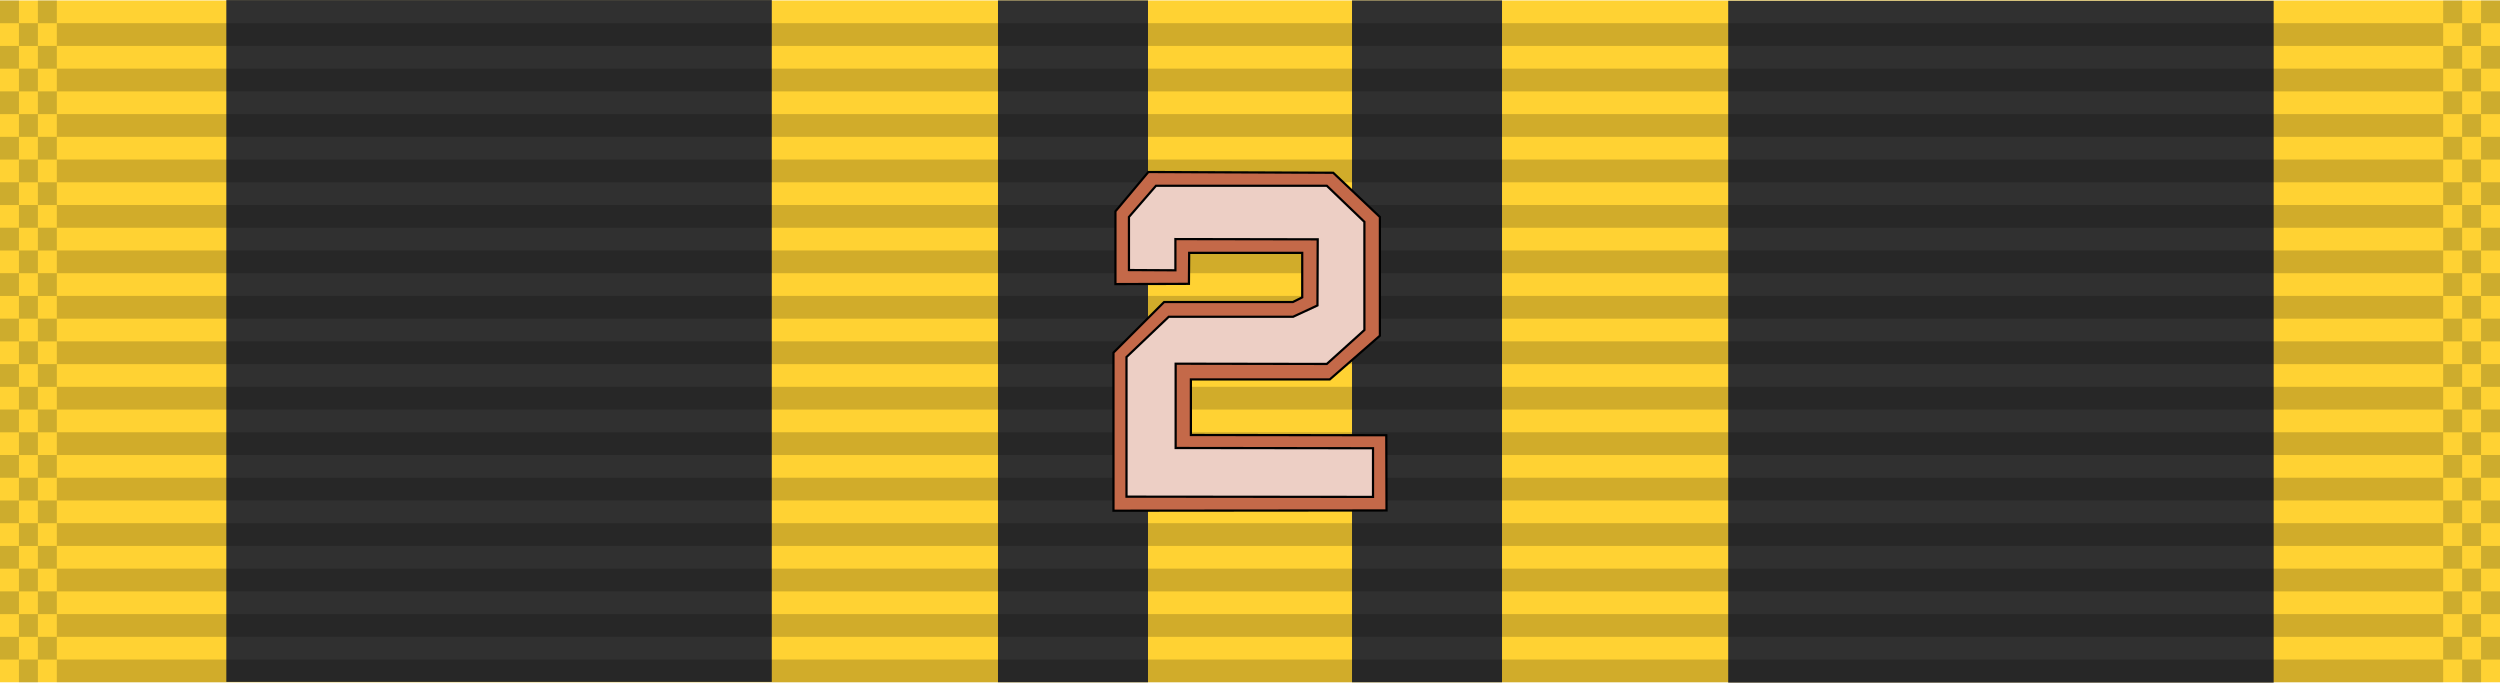
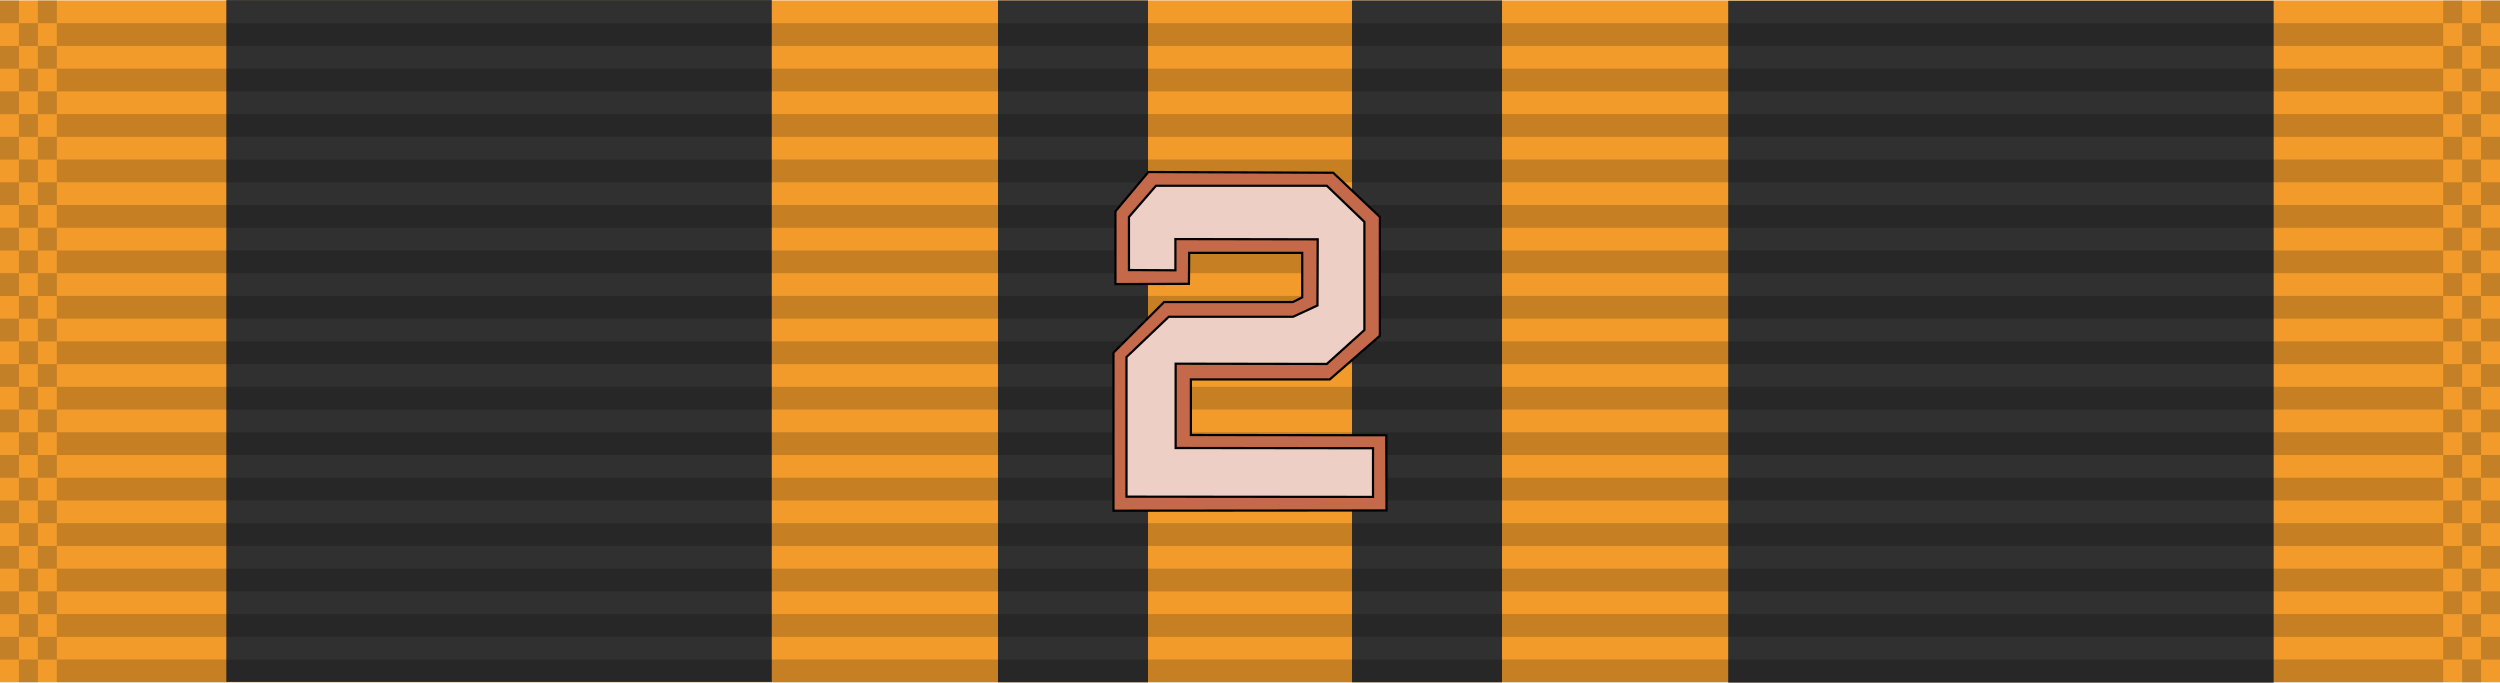
<svg xmlns="http://www.w3.org/2000/svg" xmlns:xlink="http://www.w3.org/1999/xlink" width="132" height="36.047" version="1.1" id="svg1" xml:space="preserve">
  <defs id="defs1">
    <pattern patternUnits="userSpaceOnUse" width="3.78" height="35.906" patternTransform="scale(1)" preserveAspectRatio="xMidYMid" id="pattern4" style="fill:#000000">
      <g id="g4">
        <rect style="opacity:0.3;vector-effect:non-scaling-stroke;fill:none;fill-opacity:1;stroke:none;stroke-width:0.453;stroke-linecap:round;stroke-linejoin:round;stroke-opacity:1;-inkscape-stroke:hairline" id="rect3" width="3.78" height="35.906" x="0" y="0" />
        <rect style="opacity:0.3;vector-effect:non-scaling-stroke;fill:#000000;fill-opacity:1;stroke:none;stroke-width:0.249;stroke-linecap:round;stroke-linejoin:round;stroke-opacity:1;-inkscape-stroke:hairline" id="rect4" width="3.78" height="1.89" x="0" y="1.89" />
        <rect style="opacity:0.3;vector-effect:non-scaling-stroke;fill:#000000;fill-opacity:1;stroke:none;stroke-width:0.249;stroke-linecap:round;stroke-linejoin:round;stroke-opacity:1;-inkscape-stroke:hairline" id="rect4-7" width="3.78" height="1.89" x="0" y="5.669" />
        <rect style="opacity:0.3;vector-effect:non-scaling-stroke;fill:#000000;fill-opacity:1;stroke:none;stroke-width:0.249;stroke-linecap:round;stroke-linejoin:round;stroke-opacity:1;-inkscape-stroke:hairline" id="rect4-1" width="3.78" height="1.89" x="0" y="9.449" />
        <rect style="opacity:0.3;vector-effect:non-scaling-stroke;fill:#000000;fill-opacity:1;stroke:none;stroke-width:0.249;stroke-linecap:round;stroke-linejoin:round;stroke-opacity:1;-inkscape-stroke:hairline" id="rect4-7-3" width="3.78" height="1.89" x="0" y="13.228" />
        <rect style="opacity:0.3;vector-effect:non-scaling-stroke;fill:#000000;fill-opacity:1;stroke:none;stroke-width:0.249;stroke-linecap:round;stroke-linejoin:round;stroke-opacity:1;-inkscape-stroke:hairline" id="rect4-13" width="3.78" height="1.89" x="0" y="17.008" />
        <rect style="opacity:0.3;vector-effect:non-scaling-stroke;fill:#000000;fill-opacity:1;stroke:none;stroke-width:0.249;stroke-linecap:round;stroke-linejoin:round;stroke-opacity:1;-inkscape-stroke:hairline" id="rect4-7-7" width="3.78" height="1.89" x="0" y="20.787" />
        <rect style="opacity:0.3;vector-effect:non-scaling-stroke;fill:#000000;fill-opacity:1;stroke:none;stroke-width:0.249;stroke-linecap:round;stroke-linejoin:round;stroke-opacity:1;-inkscape-stroke:hairline" id="rect4-1-8" width="3.78" height="1.89" x="0" y="24.567" />
        <rect style="opacity:0.3;vector-effect:non-scaling-stroke;fill:#000000;fill-opacity:1;stroke:none;stroke-width:0.249;stroke-linecap:round;stroke-linejoin:round;stroke-opacity:1;-inkscape-stroke:hairline" id="rect4-7-3-8" width="3.78" height="1.89" x="0" y="28.346" />
        <rect style="opacity:0.3;vector-effect:non-scaling-stroke;fill:#000000;fill-opacity:1;stroke:none;stroke-width:0.249;stroke-linecap:round;stroke-linejoin:round;stroke-opacity:1;-inkscape-stroke:hairline" id="rect4-7-3-8-4" width="3.78" height="1.89" x="0" y="32.126" />
      </g>
    </pattern>
    <meshgradient id="meshgradient32" gradientUnits="userSpaceOnUse" x="0.5" y="0.5">
      <meshrow id="meshrow32">
        <meshpatch id="meshpatch32">
          <stop path="c 40.946,0  81.892,0  122.838,0" style="stop-color:#ffffff;stop-opacity:1" id="stop32" />
          <stop path="c 0,50.786  0,101.573  0,152.359" style="stop-color:#c46949;stop-opacity:1" id="stop33" />
          <stop path="c -40.946,0  -81.892,0  -122.838,0" style="stop-color:#ffffff;stop-opacity:1" id="stop34" />
          <stop path="c 0,-50.786  0,-101.573  1.42109e-14,-152.359" style="stop-color:#c46949;stop-opacity:1" id="stop35" />
        </meshpatch>
      </meshrow>
    </meshgradient>
  </defs>
-   <rect fill="#2350E6" width="132" height="36" id="rect1" style="fill:#ffd233;fill-opacity:1;stroke:none;stroke-width:0.603" x="0" y="0.024" />
+   <rect fill="#2350E6" width="132" height="36" id="rect1" style="fill:#f29b2b;fill-opacity:1;stroke:none;stroke-width:0.603" x="0" y="0.024" />
  <g id="g2" transform="translate(-0.04966927,-0.00473595)">
    <rect style="vector-effect:non-scaling-stroke;fill:#303030;fill-opacity:1;stroke:none;stroke-width:0.747;stroke-linecap:round;stroke-linejoin:round;-inkscape-stroke:hairline" id="rect2-9" width="28.8" height="36" x="12" y="0.009" />
    <rect style="vector-effect:non-scaling-stroke;fill:#303030;fill-opacity:1;stroke:none;stroke-width:0.747;stroke-linecap:round;stroke-linejoin:round;-inkscape-stroke:hairline" id="rect2-9-4" width="28.8" height="36" x="91.299" y="0.047" />
  </g>
  <g id="g1" transform="matrix(1,0,0,0.9752727,-0.1063337,0.4456762)">
    <rect style="vector-effect:non-scaling-stroke;fill:#303030;fill-opacity:1;stroke:none;stroke-width:0.397;stroke-linecap:round;stroke-linejoin:round;-inkscape-stroke:hairline" id="rect2-9-1" width="7.92" height="36.913" x="52.8" y="-0.433" />
    <rect style="vector-effect:non-scaling-stroke;fill:#303030;fill-opacity:1;stroke:none;stroke-width:0.397;stroke-linecap:round;stroke-linejoin:round;-inkscape-stroke:hairline" id="rect2-9-1-1" width="7.92" height="36.913" x="71.493" y="-0.433" />
  </g>
  <g id="g9" transform="translate(-2.8913199e-5,44.97637)">
    <g transform="matrix(3.607732,0,0,3.779529,-271.2352,-691.3447)" id="g5723-7" clip-path="none" style="display:inline" mask="none">
      <rect id="use5371-0" y="171.342" x="76.013" height="0.318" width="34.925" style="fill:#000000;fill-opacity:0.18;stroke:none;stroke-width:0.856" />
      <use height="100%" width="100%" x="0" y="0" xlink:href="#use5371-0" transform="translate(0,0.635)" id="use5680-3" />
      <use height="100%" width="100%" x="0" y="0" xlink:href="#use5371-0" transform="translate(0,1.27)" id="use5682-2" />
      <use height="100%" width="100%" x="0" y="0" xlink:href="#use5371-0" transform="translate(0,1.905)" id="use5684-2" />
      <use height="100%" width="100%" x="0" y="0" xlink:href="#use5371-0" transform="translate(0,2.54)" id="use5686-1" />
      <use height="100%" width="100%" x="0" y="0" xlink:href="#use5371-0" transform="translate(0,3.175)" id="use5688-6" />
      <use height="100%" width="100%" x="0" y="0" xlink:href="#use5371-0" transform="translate(0,3.81)" id="use5690-2" />
      <use height="100%" width="100%" x="0" y="0" xlink:href="#use5371-0" transform="translate(0,4.445)" id="use5692-2" />
      <use height="100%" width="100%" x="0" y="0" xlink:href="#use5371-0" transform="translate(0,5.08)" id="use5694-8" />
      <use height="100%" width="100%" x="0" y="0" xlink:href="#use5371-0" transform="translate(0,5.715)" id="use5696-2" />
      <use height="100%" width="100%" x="0" y="0" xlink:href="#use5371-0" transform="translate(0,6.35)" id="use5698-8" />
      <use height="100%" width="100%" x="0" y="0" xlink:href="#use5371-0" transform="translate(0,6.985)" id="use5700-2" />
      <use height="100%" width="100%" x="0" y="0" xlink:href="#use5371-0" transform="translate(0,7.62)" id="use5702-1" />
      <use height="100%" width="100%" x="0" y="0" xlink:href="#use5371-0" transform="translate(0,8.255)" id="use5704-5" />
      <use height="100%" width="100%" x="0" y="0" xlink:href="#use5371-0" transform="translate(0,8.89)" id="use5706-7" />
    </g>
    <g transform="matrix(3.779529,0,0,3.779529,-259.8995,-590.2967)" id="g6302-4" clip-path="none" style="display:inline" mask="none">
      <rect style="opacity:1;fill:#001215;fill-opacity:0.196;stroke:none;stroke-width:0.025;stroke-miterlimit:4;stroke-dasharray:none;stroke-dashoffset:0;stroke-opacity:1" id="rect6165-8" width="0.265" height="0.318" x="68.765" y="144.289" />
      <use height="100%" width="100%" x="0" y="0" xlink:href="#rect6165-8" transform="translate(0,0.635)" id="use6169-2" />
      <use height="100%" width="100%" x="0" y="0" xlink:href="#rect6165-8" transform="translate(0,1.27)" id="use6171-5" />
      <use height="100%" width="100%" x="0" y="0" xlink:href="#rect6165-8" transform="translate(0,1.905)" id="use6173-6" />
      <use height="100%" width="100%" x="0" y="0" xlink:href="#rect6165-8" transform="translate(0,2.54)" id="use6175-8" />
      <use height="100%" width="100%" x="0" y="0" xlink:href="#rect6165-8" transform="translate(0,3.175)" id="use6177-1" />
      <use height="100%" width="100%" x="0" y="0" xlink:href="#rect6165-8" transform="translate(0,3.81)" id="use6179-7" />
      <use height="100%" width="100%" x="0" y="0" xlink:href="#rect6165-8" transform="translate(0,4.445)" id="use6181-1" />
      <use height="100%" width="100%" x="0" y="0" xlink:href="#rect6165-8" transform="translate(0,5.08)" id="use6183-3" />
      <use height="100%" width="100%" x="0" y="0" xlink:href="#rect6165-8" transform="translate(0,5.715)" id="use6185-3" />
      <use height="100%" width="100%" x="0" y="0" xlink:href="#rect6165-8" transform="translate(0,6.35)" id="use6187-9" />
      <use height="100%" width="100%" x="0" y="0" xlink:href="#rect6165-8" transform="translate(0,6.985)" id="use6189-6" />
      <use height="100%" width="100%" x="0" y="0" xlink:href="#rect6165-8" transform="translate(0,7.62)" id="use6191-2" />
      <use height="100%" width="100%" x="0" y="0" xlink:href="#rect6165-8" transform="translate(0,8.255)" id="use6193-9" />
      <use height="100%" width="100%" x="0" y="0" xlink:href="#rect6165-8" transform="translate(0,8.89)" id="use6195-2" />
      <use height="100%" width="100%" x="0" y="0" xlink:href="#rect6165-8" transform="translate(0.2645833,0.3175)" id="use6197-3" />
      <use height="100%" width="100%" x="0" y="0" xlink:href="#rect6165-8" transform="translate(0.2645833,0.9525)" id="use6199-4" />
      <use height="100%" width="100%" x="0" y="0" xlink:href="#rect6165-8" transform="translate(0.2645833,1.5875)" id="use6201-2" />
      <use height="100%" width="100%" x="0" y="0" xlink:href="#rect6165-8" transform="translate(0.2645833,2.2225)" id="use6203-5" />
      <use height="100%" width="100%" x="0" y="0" xlink:href="#rect6165-8" transform="translate(0.2645833,2.8575)" id="use6205-9" />
      <use height="100%" width="100%" x="0" y="0" xlink:href="#rect6165-8" transform="translate(0.2645833,3.4925)" id="use6207-9" />
      <use height="100%" width="100%" x="0" y="0" xlink:href="#rect6165-8" transform="translate(0.2645833,4.1275)" id="use6209-6" />
      <use height="100%" width="100%" x="0" y="0" xlink:href="#rect6165-8" transform="translate(0.2645833,4.7625)" id="use6211-0" />
      <use height="100%" width="100%" x="0" y="0" xlink:href="#rect6165-8" transform="translate(0.2645833,5.3975)" id="use6213-7" />
      <use height="100%" width="100%" x="0" y="0" xlink:href="#rect6165-8" transform="translate(0.2645833,6.0325)" id="use6215-3" />
      <use height="100%" width="100%" x="0" y="0" xlink:href="#rect6165-8" transform="translate(0.2645833,6.6675)" id="use6217-5" />
      <use height="100%" width="100%" x="0" y="0" xlink:href="#rect6165-8" transform="translate(0.2645833,7.3025)" id="use6219-9" />
      <use height="100%" width="100%" x="0" y="0" xlink:href="#rect6165-8" transform="translate(0.2645833,7.9375)" id="use6221-6" />
      <use height="100%" width="100%" x="0" y="0" xlink:href="#rect6165-8" transform="translate(0.2645833,8.5725)" id="use6223-2" />
      <use height="100%" width="100%" x="0" y="0" xlink:href="#rect6165-8" transform="translate(0.2645833,9.2075)" id="use6225-8" />
      <use x="0" y="0" xlink:href="#rect6165-8" transform="translate(0.5291672)" id="use6227-6" width="100%" height="100%" />
      <use x="0" y="0" xlink:href="#rect6165-8" transform="translate(0.5291672,0.6349999)" id="use6229-5" width="100%" height="100%" />
      <use x="0" y="0" xlink:href="#rect6165-8" transform="translate(0.5291672,1.27)" id="use6231-3" width="100%" height="100%" />
      <use x="0" y="0" xlink:href="#rect6165-8" transform="translate(0.5291672,1.905)" id="use6233-2" width="100%" height="100%" />
      <use x="0" y="0" xlink:href="#rect6165-8" transform="translate(0.5291672,2.54)" id="use6235-8" width="100%" height="100%" />
      <use x="0" y="0" xlink:href="#rect6165-8" transform="translate(0.5291672,3.175)" id="use6237-7" width="100%" height="100%" />
      <use x="0" y="0" xlink:href="#rect6165-8" transform="translate(0.5291672,3.81)" id="use6239-2" width="100%" height="100%" />
      <use x="0" y="0" xlink:href="#rect6165-8" transform="translate(0.5291672,4.445)" id="use6241-3" width="100%" height="100%" />
      <use x="0" y="0" xlink:href="#rect6165-8" transform="translate(0.5291672,5.08)" id="use6243-1" width="100%" height="100%" />
      <use x="0" y="0" xlink:href="#rect6165-8" transform="translate(0.5291672,5.715)" id="use6245-5" width="100%" height="100%" />
      <use x="0" y="0" xlink:href="#rect6165-8" transform="translate(0.5291672,6.35)" id="use6247-4" width="100%" height="100%" />
      <use x="0" y="0" xlink:href="#rect6165-8" transform="translate(0.5291672,6.985)" id="use6249-5" width="100%" height="100%" />
      <use x="0" y="0" xlink:href="#rect6165-8" transform="translate(0.5291672,7.62)" id="use6251-0" width="100%" height="100%" />
      <use x="0" y="0" xlink:href="#rect6165-8" transform="translate(0.5291672,8.255)" id="use6253-0" width="100%" height="100%" />
      <use x="0" y="0" xlink:href="#rect6165-8" transform="translate(0.5291672,8.89)" id="use6255-4" width="100%" height="100%" />
    </g>
    <g id="g6394-3" transform="matrix(3.779529,0,0,3.779529,-130.8995,-590.2967)" clip-path="none" mask="none">
      <rect y="144.289" x="68.765" height="0.318" width="0.265" id="rect6304-4" style="opacity:1;fill:#001215;fill-opacity:0.196;stroke:none;stroke-width:0.025;stroke-miterlimit:4;stroke-dasharray:none;stroke-dashoffset:0;stroke-opacity:1" />
      <use id="use6306-0" transform="translate(0,0.635)" xlink:href="#rect6165-8" y="0" x="0" width="100%" height="100%" />
      <use id="use6308-3" transform="translate(0,1.27)" xlink:href="#rect6165-8" y="0" x="0" width="100%" height="100%" />
      <use id="use6310-3" transform="translate(0,1.905)" xlink:href="#rect6165-8" y="0" x="0" width="100%" height="100%" />
      <use id="use6312-5" transform="translate(0,2.54)" xlink:href="#rect6165-8" y="0" x="0" width="100%" height="100%" />
      <use id="use6314-8" transform="translate(0,3.175)" xlink:href="#rect6165-8" y="0" x="0" width="100%" height="100%" />
      <use id="use6316-4" transform="translate(0,3.81)" xlink:href="#rect6165-8" y="0" x="0" width="100%" height="100%" />
      <use id="use6318-0" transform="translate(0,4.445)" xlink:href="#rect6165-8" y="0" x="0" width="100%" height="100%" />
      <use id="use6320-7" transform="translate(0,5.08)" xlink:href="#rect6165-8" y="0" x="0" width="100%" height="100%" />
      <use id="use6322-1" transform="translate(0,5.715)" xlink:href="#rect6165-8" y="0" x="0" width="100%" height="100%" />
      <use id="use6324-2" transform="translate(0,6.35)" xlink:href="#rect6165-8" y="0" x="0" width="100%" height="100%" />
      <use id="use6326-9" transform="translate(0,6.985)" xlink:href="#rect6165-8" y="0" x="0" width="100%" height="100%" />
      <use id="use6328-7" transform="translate(0,7.62)" xlink:href="#rect6165-8" y="0" x="0" width="100%" height="100%" />
      <use id="use6330-9" transform="translate(0,8.255)" xlink:href="#rect6165-8" y="0" x="0" width="100%" height="100%" />
      <use id="use6332-1" transform="translate(0,8.89)" xlink:href="#rect6165-8" y="0" x="0" width="100%" height="100%" />
      <use id="use6334-6" transform="translate(0.2645833,0.3175)" xlink:href="#rect6165-8" y="0" x="0" width="100%" height="100%" />
      <use id="use6336-2" transform="translate(0.2645833,0.9525)" xlink:href="#rect6165-8" y="0" x="0" width="100%" height="100%" />
      <use id="use6338-0" transform="translate(0.2645833,1.5875)" xlink:href="#rect6165-8" y="0" x="0" width="100%" height="100%" />
      <use id="use6340-7" transform="translate(0.2645833,2.2225)" xlink:href="#rect6165-8" y="0" x="0" width="100%" height="100%" />
      <use id="use6342-8" transform="translate(0.2645833,2.8575)" xlink:href="#rect6165-8" y="0" x="0" width="100%" height="100%" />
      <use id="use6344-0" transform="translate(0.2645833,3.4925)" xlink:href="#rect6165-8" y="0" x="0" width="100%" height="100%" />
      <use id="use6346-6" transform="translate(0.2645833,4.1275)" xlink:href="#rect6165-8" y="0" x="0" width="100%" height="100%" />
      <use id="use6348-6" transform="translate(0.2645833,4.7625)" xlink:href="#rect6165-8" y="0" x="0" width="100%" height="100%" />
      <use id="use6350-1" transform="translate(0.2645833,5.3975)" xlink:href="#rect6165-8" y="0" x="0" width="100%" height="100%" />
      <use id="use6352-3" transform="translate(0.2645833,6.0325)" xlink:href="#rect6165-8" y="0" x="0" width="100%" height="100%" />
      <use id="use6354-7" transform="translate(0.2645833,6.6675)" xlink:href="#rect6165-8" y="0" x="0" width="100%" height="100%" />
      <use id="use6356-5" transform="translate(0.2645833,7.3025)" xlink:href="#rect6165-8" y="0" x="0" width="100%" height="100%" />
      <use id="use6358-5" transform="translate(0.2645833,7.9375)" xlink:href="#rect6165-8" y="0" x="0" width="100%" height="100%" />
      <use id="use6360-2" transform="translate(0.2645833,8.5725)" xlink:href="#rect6165-8" y="0" x="0" width="100%" height="100%" />
      <use id="use6362-1" transform="translate(0.2645833,9.2075)" xlink:href="#rect6165-8" y="0" x="0" width="100%" height="100%" />
      <use height="100%" width="100%" id="use6364-0" transform="translate(0.5291672)" xlink:href="#rect6165-8" y="0" x="0" />
      <use height="100%" width="100%" id="use6366-8" transform="translate(0.5291672,0.6349999)" xlink:href="#rect6165-8" y="0" x="0" />
      <use height="100%" width="100%" id="use6368-3" transform="translate(0.5291672,1.27)" xlink:href="#rect6165-8" y="0" x="0" />
      <use height="100%" width="100%" id="use6370-6" transform="translate(0.5291672,1.905)" xlink:href="#rect6165-8" y="0" x="0" />
      <use height="100%" width="100%" id="use6372-6" transform="translate(0.5291672,2.54)" xlink:href="#rect6165-8" y="0" x="0" />
      <use height="100%" width="100%" id="use6374-6" transform="translate(0.5291672,3.175)" xlink:href="#rect6165-8" y="0" x="0" />
      <use height="100%" width="100%" id="use6376-9" transform="translate(0.5291672,3.81)" xlink:href="#rect6165-8" y="0" x="0" />
      <use height="100%" width="100%" id="use6378-8" transform="translate(0.5291672,4.445)" xlink:href="#rect6165-8" y="0" x="0" />
      <use height="100%" width="100%" id="use6380-1" transform="translate(0.5291672,5.08)" xlink:href="#rect6165-8" y="0" x="0" />
      <use height="100%" width="100%" id="use6382-0" transform="translate(0.5291672,5.715)" xlink:href="#rect6165-8" y="0" x="0" />
      <use height="100%" width="100%" id="use6384-3" transform="translate(0.5291672,6.35)" xlink:href="#rect6165-8" y="0" x="0" />
      <use height="100%" width="100%" id="use6386-2" transform="translate(0.5291672,6.985)" xlink:href="#rect6165-8" y="0" x="0" />
      <use height="100%" width="100%" id="use6388-4" transform="translate(0.5291672,7.62)" xlink:href="#rect6165-8" y="0" x="0" />
      <use height="100%" width="100%" id="use6390-1" transform="translate(0.5291672,8.255)" xlink:href="#rect6165-8" y="0" x="0" />
      <use height="100%" width="100%" id="use6392-9" transform="translate(0.5291672,8.89)" xlink:href="#rect6165-8" y="0" x="0" />
    </g>
  </g>
  <g id="g6625" style="fill:url(#meshgradient32);fill-opacity:1" transform="matrix(0.1173708,0,0,0.1173708,58.73243,9.023732)">
    <path d="M 16.2,0.5 1.385,18.19 V 50.918 L 34.444,50.807 34.554,36.876 h 50.86 v 20.012 l -4.201,2.101 H 23.276 L 0.5,81.765 v 71.093 l 122.838,-0.111 -0.111,-33.833 -87.899,-0.111 V 93.817 h 62.469 l 22.555,-19.681 2e-5,-53.403 L 99.345,0.832 Z" style="display:inline;fill:#c46949;fill-opacity:1;fill-rule:evenodd;stroke:#000000;stroke-width:1px;stroke-linecap:butt;stroke-linejoin:miter;stroke-opacity:1" id="path2163" />
    <path d="M 113.387,22.932 96.471,6.679 H 19.628 L 7.466,20.72 v 23.882 l 20.897,0.111 V 30.671 l 64.017,0.111 -0.111,29.742 -10.946,5.086 H 25.377 L 6.36,83.742 V 146.543 L 117.257,146.654 V 124.762 L 28.473,124.652 V 86.728 l 67.998,0.111 16.916,-15.258 z" style="display:inline;fill:#edcfc5;fill-opacity:1;fill-rule:evenodd;stroke:#000000;stroke-width:1px;stroke-linecap:butt;stroke-linejoin:miter;stroke-opacity:1" id="path3054" />
  </g>
</svg>
